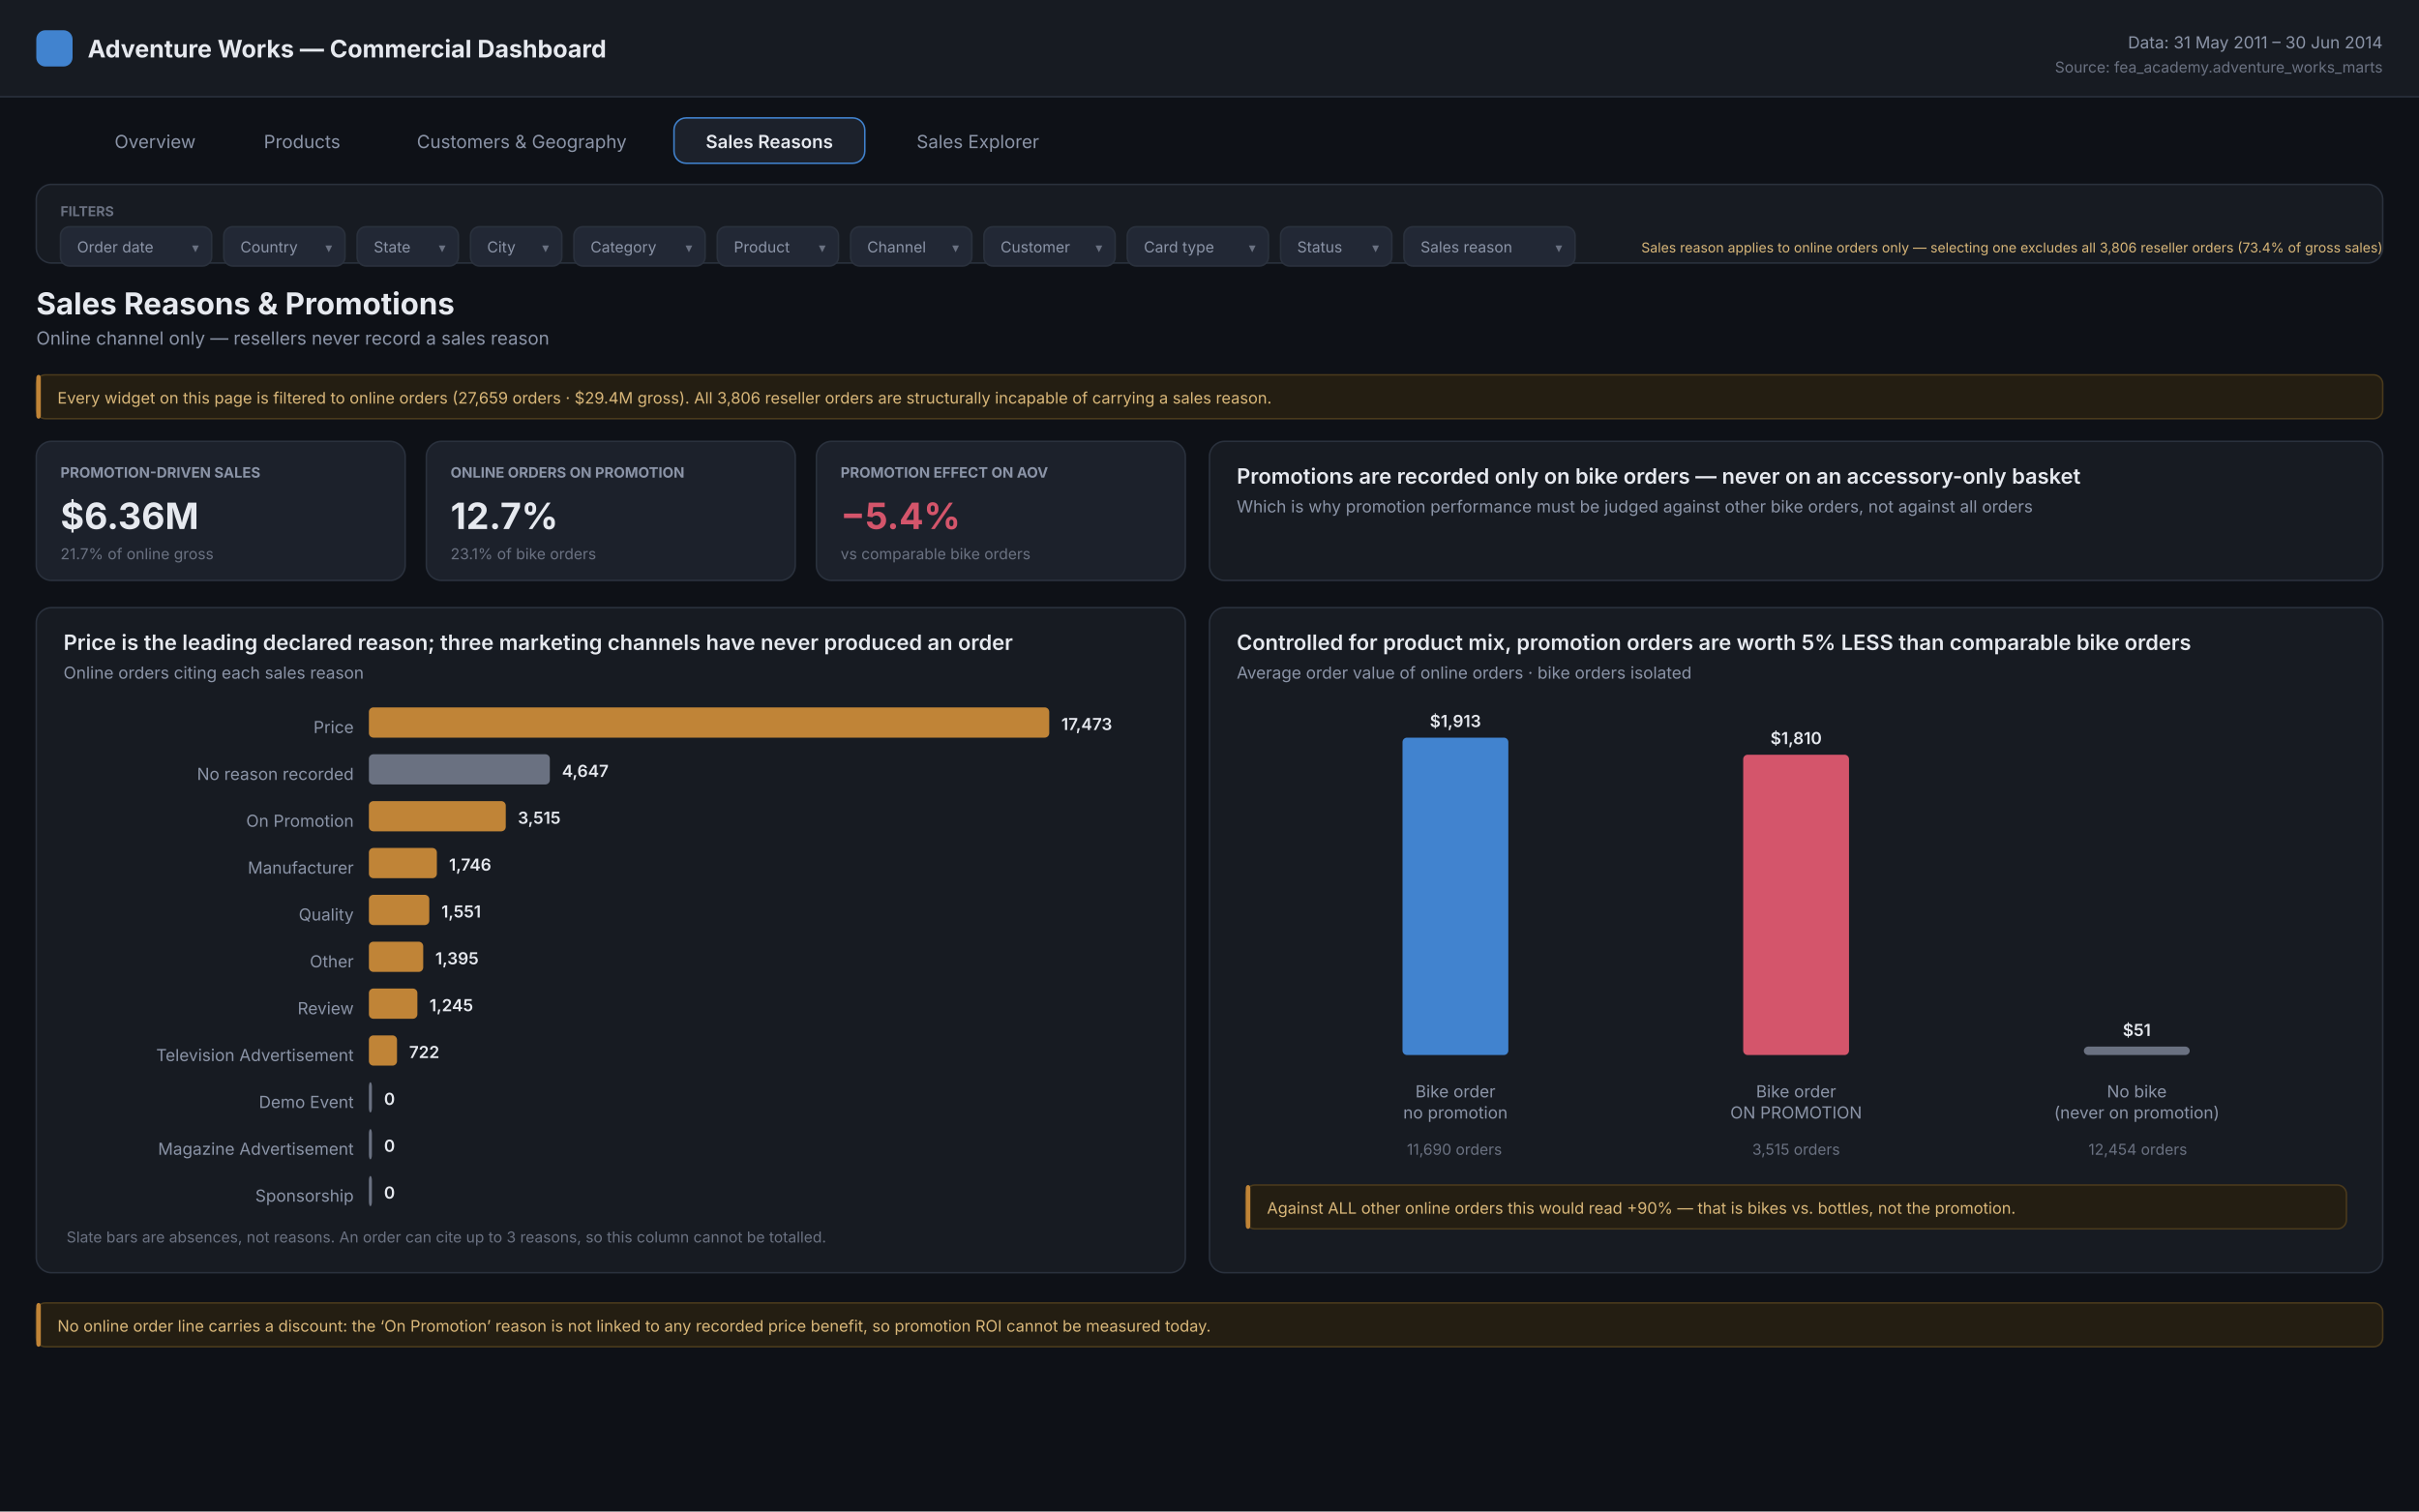
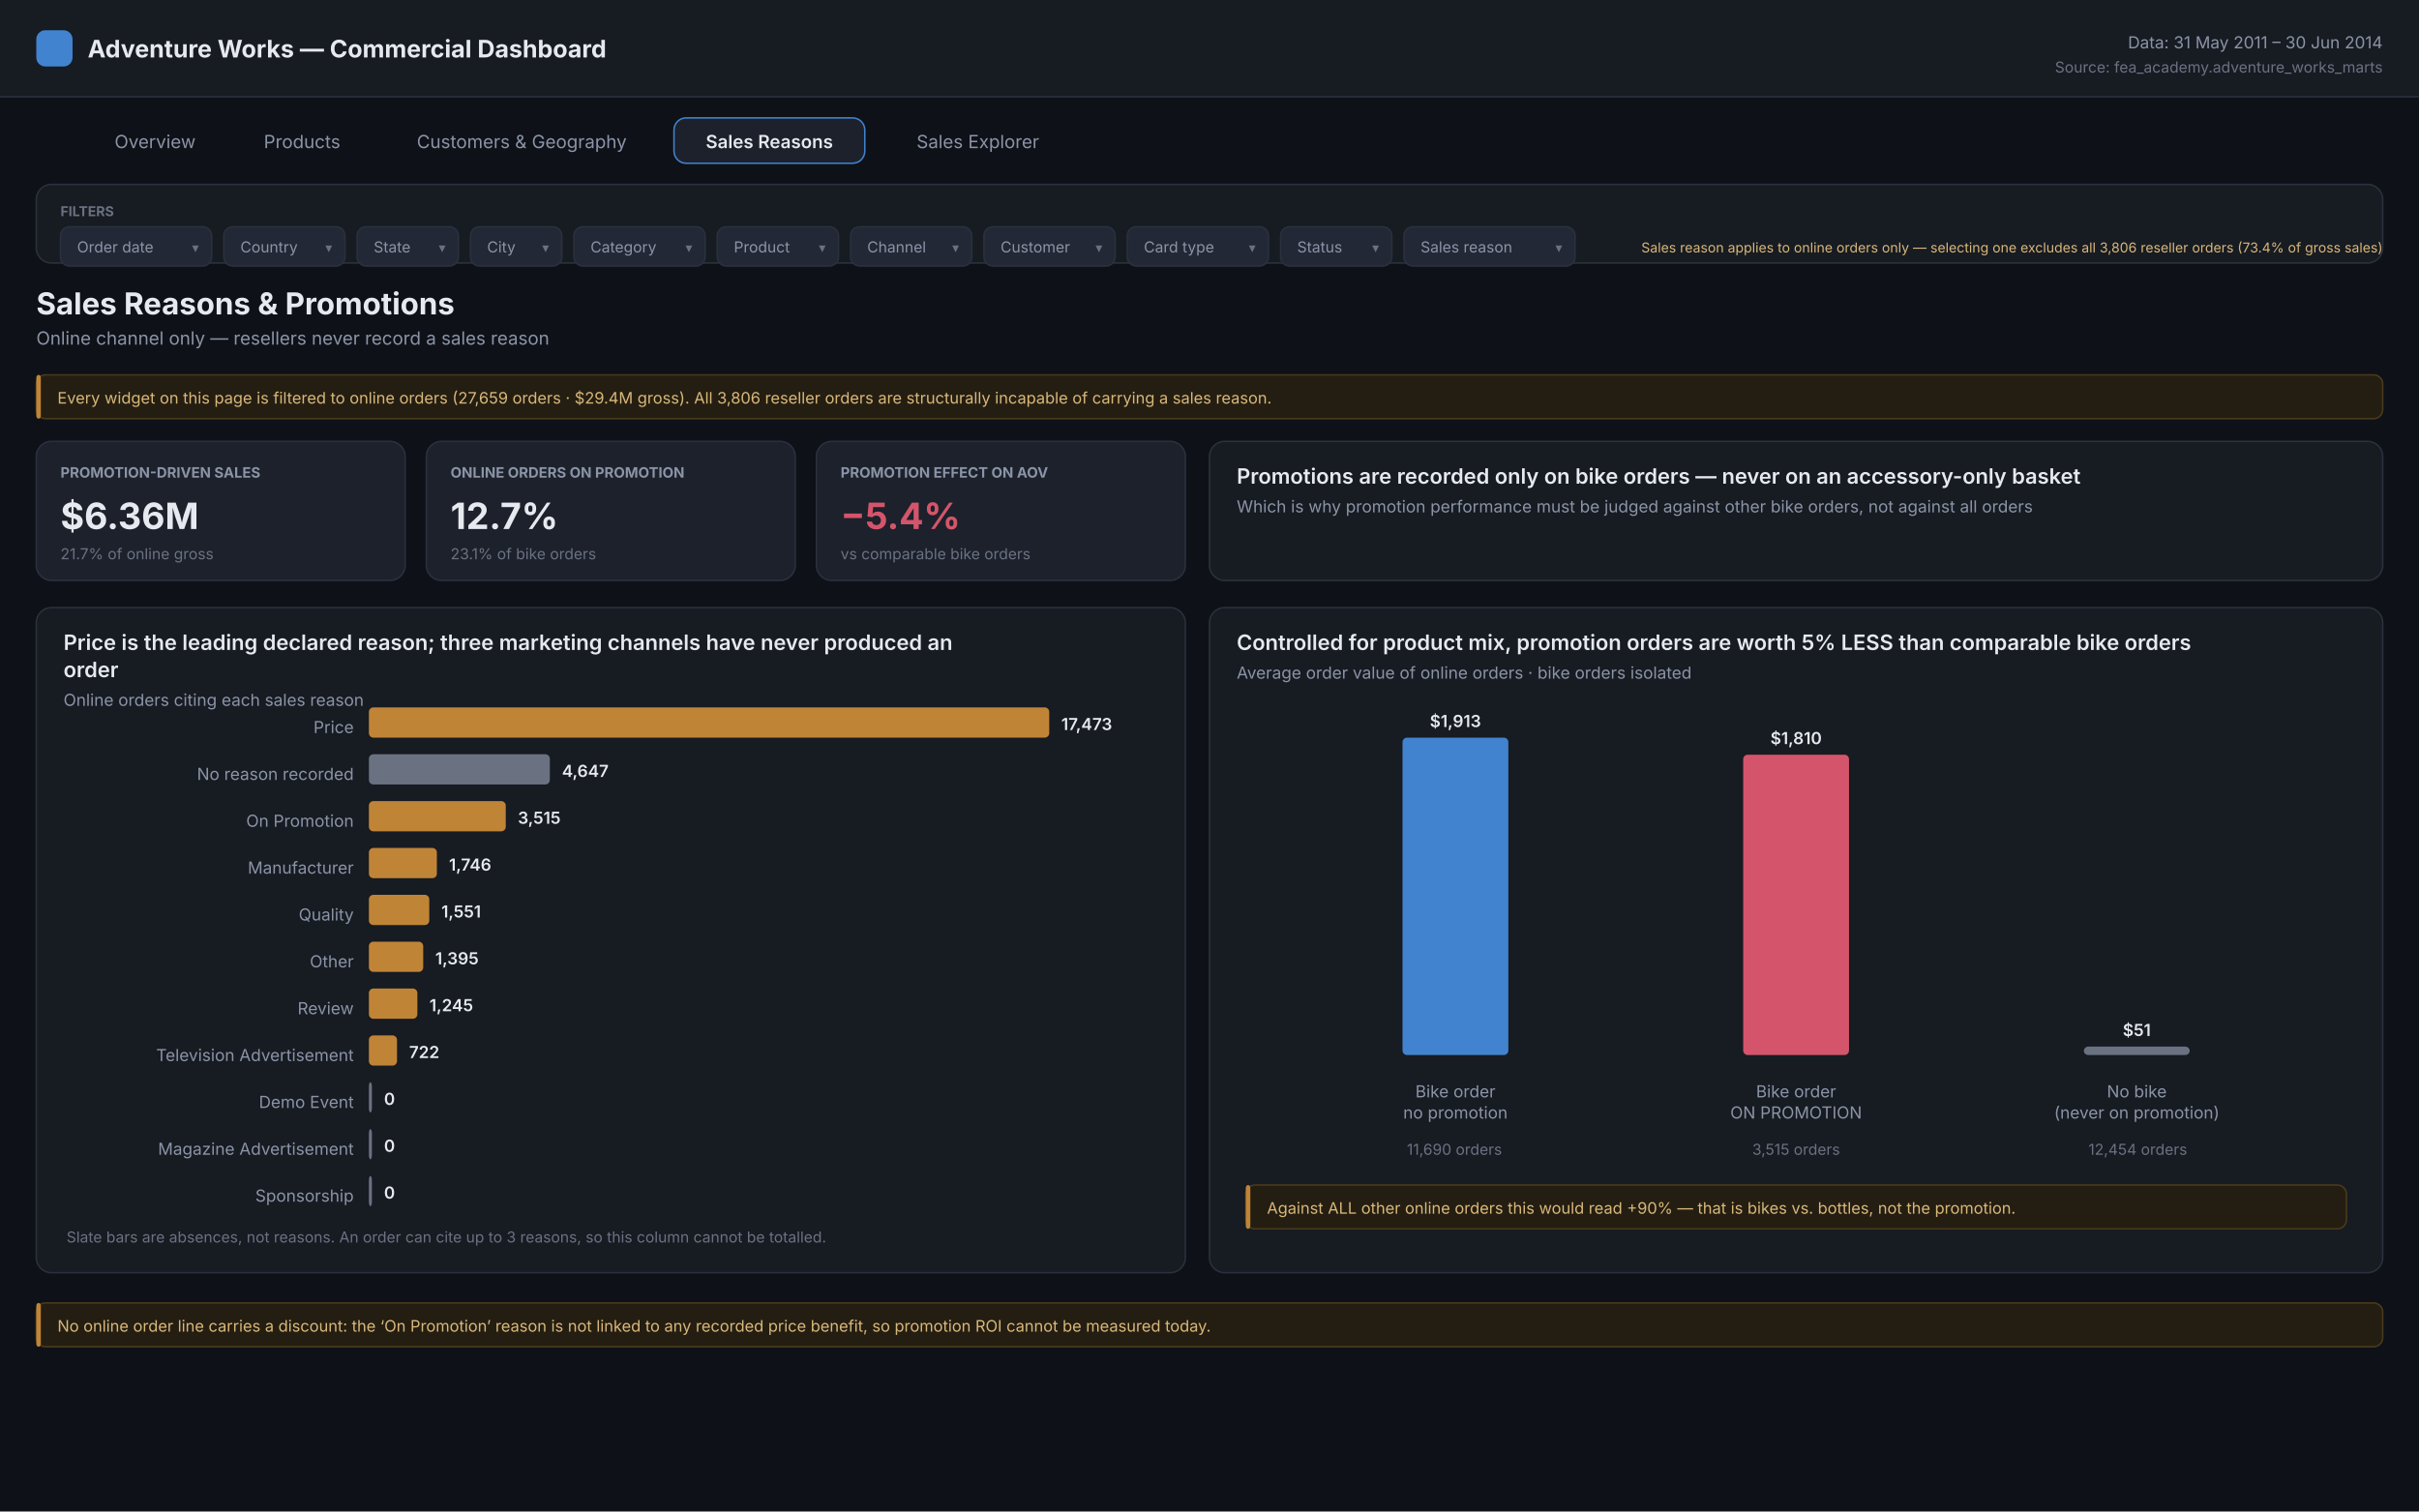
<svg xmlns="http://www.w3.org/2000/svg" width="1600" height="1000" viewBox="0 0 1600 1000">
  <rect x="0" y="0" width="1600" height="1000" rx="0" fill="#0E1117" opacity="1.0" />
  <rect x="0" y="0" width="1600" height="64" rx="0" fill="#171B22" opacity="1.0" />
  <line x1="0" y1="64" x2="1600" y2="64" stroke="#2A313D" stroke-width="1" />
  <rect x="24" y="20" width="24" height="24" rx="6" fill="#4183CF" opacity="1.0" />
  <text x="58" y="38" font-family="Inter, 'Segoe UI', Helvetica, Arial, sans-serif" font-size="16" fill="#E6E9EF" font-weight="700" text-anchor="start" opacity="1.0">Adventure Works — Commercial Dashboard</text>
  <text x="1576" y="32" font-family="Inter, 'Segoe UI', Helvetica, Arial, sans-serif" font-size="11" fill="#8B94A7" font-weight="400" text-anchor="end" opacity="1.0">Data: 31 May 2011 – 30 Jun 2014</text>
  <text x="1576" y="48" font-family="Inter, 'Segoe UI', Helvetica, Arial, sans-serif" font-size="10" fill="#6A7181" font-weight="400" text-anchor="end" opacity="1.0">Source: fea_academy.adventure_works_marts</text>
  <text x="102.6" y="98" font-family="Inter, 'Segoe UI', Helvetica, Arial, sans-serif" font-size="12" fill="#8B94A7" font-weight="400" text-anchor="middle" opacity="1.0">Overview</text>
  <text x="199.8" y="98" font-family="Inter, 'Segoe UI', Helvetica, Arial, sans-serif" font-size="12" fill="#8B94A7" font-weight="400" text-anchor="middle" opacity="1.0">Products</text>
  <text x="345.1" y="98" font-family="Inter, 'Segoe UI', Helvetica, Arial, sans-serif" font-size="12" fill="#8B94A7" font-weight="400" text-anchor="middle" opacity="1.0">Customers &amp; Geography</text>
  <rect x="445.8" y="78" width="126.2" height="30" rx="8" fill="#1C212B" stroke="#4183CF" stroke-width="1" opacity="1.0" />
  <text x="508.9" y="98" font-family="Inter, 'Segoe UI', Helvetica, Arial, sans-serif" font-size="12" fill="#E6E9EF" font-weight="600" text-anchor="middle" opacity="1.0">Sales Reasons</text>
  <text x="646.8" y="98" font-family="Inter, 'Segoe UI', Helvetica, Arial, sans-serif" font-size="12" fill="#8B94A7" font-weight="400" text-anchor="middle" opacity="1.0">Sales Explorer</text>
  <rect x="24" y="122" width="1552" height="52" rx="10" fill="#171B22" stroke="#2A313D" stroke-width="1" opacity="1.0" />
  <text x="40" y="143" font-family="Inter, 'Segoe UI', Helvetica, Arial, sans-serif" font-size="9" fill="#6A7181" font-weight="700" text-anchor="start" opacity="1.0">FILTERS</text>
  <rect x="40" y="152" width="100.0" height="0.1" rx="0" fill="#171B22" opacity="1.0" />
  <rect x="40" y="148" width="100.0" height="0.1" rx="0" fill="#171B22" opacity="1.0" />
  <rect x="148.0" y="152" width="80.2" height="0.1" rx="0" fill="#171B22" opacity="1.0" />
  <rect x="148.0" y="148" width="80.2" height="0.1" rx="0" fill="#171B22" opacity="1.0" />
  <rect x="236.2" y="152" width="67.0" height="0.1" rx="0" fill="#171B22" opacity="1.0" />
  <rect x="236.2" y="148" width="67.0" height="0.1" rx="0" fill="#171B22" opacity="1.0" />
  <rect x="311.2" y="152" width="60.4" height="0.1" rx="0" fill="#171B22" opacity="1.0" />
  <rect x="311.2" y="148" width="60.4" height="0.1" rx="0" fill="#171B22" opacity="1.0" />
  <rect x="379.6" y="152" width="86.8" height="0.1" rx="0" fill="#171B22" opacity="1.0" />
  <rect x="379.6" y="148" width="86.8" height="0.1" rx="0" fill="#171B22" opacity="1.0" />
  <rect x="474.4" y="152" width="80.2" height="0.1" rx="0" fill="#171B22" opacity="1.0" />
  <rect x="474.4" y="148" width="80.2" height="0.1" rx="0" fill="#171B22" opacity="1.0" />
  <rect x="562.6" y="152" width="80.2" height="0.1" rx="0" fill="#171B22" opacity="1.0" />
  <rect x="562.6" y="148" width="80.2" height="0.1" rx="0" fill="#171B22" opacity="1.0" />
  <rect x="650.8" y="152" width="86.8" height="0.1" rx="0" fill="#171B22" opacity="1.0" />
  <rect x="650.8" y="148" width="86.8" height="0.1" rx="0" fill="#171B22" opacity="1.0" />
  <rect x="745.6" y="152" width="93.4" height="0.1" rx="0" fill="#171B22" opacity="1.0" />
  <rect x="745.6" y="148" width="93.4" height="0.1" rx="0" fill="#171B22" opacity="1.0" />
  <rect x="847" y="152" width="73.6" height="0.1" rx="0" fill="#171B22" opacity="1.0" />
  <rect x="847" y="148" width="73.6" height="0.1" rx="0" fill="#171B22" opacity="1.0" />
  <rect x="928.6" y="152" width="113.2" height="0.1" rx="0" fill="#171B22" opacity="1.0" />
  <rect x="928.6" y="148" width="113.2" height="0.1" rx="0" fill="#171B22" opacity="1.0" />
  <rect x="40" y="150" width="100.0" height="26" rx="6" fill="#222835" stroke="#2A313D" stroke-width="1" opacity="1.0" />
  <text x="51" y="167" font-family="Inter, 'Segoe UI', Helvetica, Arial, sans-serif" font-size="10" fill="#8B94A7" font-weight="400" text-anchor="start" opacity="1.0">Order date</text>
  <text x="127.0" y="167" font-family="Inter, 'Segoe UI', Helvetica, Arial, sans-serif" font-size="9" fill="#6A7181" font-weight="400" text-anchor="start" opacity="1.0">▾</text>
  <rect x="148.0" y="150" width="80.2" height="26" rx="6" fill="#222835" stroke="#2A313D" stroke-width="1" opacity="1.0" />
  <text x="159.0" y="167" font-family="Inter, 'Segoe UI', Helvetica, Arial, sans-serif" font-size="10" fill="#8B94A7" font-weight="400" text-anchor="start" opacity="1.0">Country</text>
  <text x="215.2" y="167" font-family="Inter, 'Segoe UI', Helvetica, Arial, sans-serif" font-size="9" fill="#6A7181" font-weight="400" text-anchor="start" opacity="1.0">▾</text>
  <rect x="236.2" y="150" width="67.0" height="26" rx="6" fill="#222835" stroke="#2A313D" stroke-width="1" opacity="1.0" />
  <text x="247.2" y="167" font-family="Inter, 'Segoe UI', Helvetica, Arial, sans-serif" font-size="10" fill="#8B94A7" font-weight="400" text-anchor="start" opacity="1.0">State</text>
  <text x="290.2" y="167" font-family="Inter, 'Segoe UI', Helvetica, Arial, sans-serif" font-size="9" fill="#6A7181" font-weight="400" text-anchor="start" opacity="1.0">▾</text>
  <rect x="311.2" y="150" width="60.4" height="26" rx="6" fill="#222835" stroke="#2A313D" stroke-width="1" opacity="1.0" />
  <text x="322.2" y="167" font-family="Inter, 'Segoe UI', Helvetica, Arial, sans-serif" font-size="10" fill="#8B94A7" font-weight="400" text-anchor="start" opacity="1.0">City</text>
  <text x="358.6" y="167" font-family="Inter, 'Segoe UI', Helvetica, Arial, sans-serif" font-size="9" fill="#6A7181" font-weight="400" text-anchor="start" opacity="1.0">▾</text>
  <rect x="379.6" y="150" width="86.8" height="26" rx="6" fill="#222835" stroke="#2A313D" stroke-width="1" opacity="1.0" />
  <text x="390.6" y="167" font-family="Inter, 'Segoe UI', Helvetica, Arial, sans-serif" font-size="10" fill="#8B94A7" font-weight="400" text-anchor="start" opacity="1.0">Category</text>
  <text x="453.4" y="167" font-family="Inter, 'Segoe UI', Helvetica, Arial, sans-serif" font-size="9" fill="#6A7181" font-weight="400" text-anchor="start" opacity="1.0">▾</text>
  <rect x="474.4" y="150" width="80.2" height="26" rx="6" fill="#222835" stroke="#2A313D" stroke-width="1" opacity="1.0" />
  <text x="485.4" y="167" font-family="Inter, 'Segoe UI', Helvetica, Arial, sans-serif" font-size="10" fill="#8B94A7" font-weight="400" text-anchor="start" opacity="1.0">Product</text>
  <text x="541.6" y="167" font-family="Inter, 'Segoe UI', Helvetica, Arial, sans-serif" font-size="9" fill="#6A7181" font-weight="400" text-anchor="start" opacity="1.0">▾</text>
  <rect x="562.6" y="150" width="80.2" height="26" rx="6" fill="#222835" stroke="#2A313D" stroke-width="1" opacity="1.0" />
  <text x="573.6" y="167" font-family="Inter, 'Segoe UI', Helvetica, Arial, sans-serif" font-size="10" fill="#8B94A7" font-weight="400" text-anchor="start" opacity="1.0">Channel</text>
  <text x="629.8" y="167" font-family="Inter, 'Segoe UI', Helvetica, Arial, sans-serif" font-size="9" fill="#6A7181" font-weight="400" text-anchor="start" opacity="1.0">▾</text>
  <rect x="650.8" y="150" width="86.8" height="26" rx="6" fill="#222835" stroke="#2A313D" stroke-width="1" opacity="1.0" />
  <text x="661.8" y="167" font-family="Inter, 'Segoe UI', Helvetica, Arial, sans-serif" font-size="10" fill="#8B94A7" font-weight="400" text-anchor="start" opacity="1.0">Customer</text>
  <text x="724.6" y="167" font-family="Inter, 'Segoe UI', Helvetica, Arial, sans-serif" font-size="9" fill="#6A7181" font-weight="400" text-anchor="start" opacity="1.0">▾</text>
  <rect x="745.6" y="150" width="93.4" height="26" rx="6" fill="#222835" stroke="#2A313D" stroke-width="1" opacity="1.0" />
  <text x="756.6" y="167" font-family="Inter, 'Segoe UI', Helvetica, Arial, sans-serif" font-size="10" fill="#8B94A7" font-weight="400" text-anchor="start" opacity="1.0">Card type</text>
  <text x="826" y="167" font-family="Inter, 'Segoe UI', Helvetica, Arial, sans-serif" font-size="9" fill="#6A7181" font-weight="400" text-anchor="start" opacity="1.0">▾</text>
  <rect x="847" y="150" width="73.6" height="26" rx="6" fill="#222835" stroke="#2A313D" stroke-width="1" opacity="1.0" />
  <text x="858" y="167" font-family="Inter, 'Segoe UI', Helvetica, Arial, sans-serif" font-size="10" fill="#8B94A7" font-weight="400" text-anchor="start" opacity="1.0">Status</text>
  <text x="907.6" y="167" font-family="Inter, 'Segoe UI', Helvetica, Arial, sans-serif" font-size="9" fill="#6A7181" font-weight="400" text-anchor="start" opacity="1.0">▾</text>
  <rect x="928.6" y="150" width="113.2" height="26" rx="6" fill="#222835" stroke="#2A313D" stroke-width="1" opacity="1.0" />
  <text x="939.6" y="167" font-family="Inter, 'Segoe UI', Helvetica, Arial, sans-serif" font-size="10" fill="#8B94A7" font-weight="400" text-anchor="start" opacity="1.0">Sales reason</text>
  <text x="1028.8" y="167" font-family="Inter, 'Segoe UI', Helvetica, Arial, sans-serif" font-size="9" fill="#6A7181" font-weight="400" text-anchor="start" opacity="1.0">▾</text>
  <text x="1576" y="167" font-family="Inter, 'Segoe UI', Helvetica, Arial, sans-serif" font-size="9" fill="#D9B779" font-weight="400" text-anchor="end" opacity="1.0">Sales reason applies to online orders only — selecting one excludes all 3,806 reseller orders (73.4% of gross sales)</text>
  <text x="24" y="208" font-family="Inter, 'Segoe UI', Helvetica, Arial, sans-serif" font-size="20" fill="#E6E9EF" font-weight="700" text-anchor="start" opacity="1.0">Sales Reasons &amp; Promotions</text>
  <text x="24" y="228" font-family="Inter, 'Segoe UI', Helvetica, Arial, sans-serif" font-size="12" fill="#8B94A7" font-weight="400" text-anchor="start" opacity="1.0">Online channel only — resellers never record a sales reason</text>
  <rect x="24" y="248" width="1552" height="29" rx="6" fill="#241E12" stroke="#4A3A1C" stroke-width="1" opacity="1.0" />
  <rect x="24" y="248" width="3" height="29" rx="2" fill="#C08437" opacity="1.0" />
  <text x="38" y="267" font-family="Inter, 'Segoe UI', Helvetica, Arial, sans-serif" font-size="10.5" fill="#D9B779" font-weight="400" text-anchor="start" opacity="1.0">Every widget on this page is filtered to online orders (27,659 orders · $29.4M gross). All 3,806 reseller orders are structurally incapable of carrying a sales reason.</text>
  <rect x="24.0" y="292" width="244.0" height="92" rx="10" fill="#1C212B" stroke="#2A313D" stroke-width="1" opacity="1.0" />
  <text x="40.0" y="316" font-family="Inter, 'Segoe UI', Helvetica, Arial, sans-serif" font-size="9.5" fill="#8B94A7" font-weight="700" text-anchor="start" opacity="1.0">PROMOTION-DRIVEN SALES</text>
  <text x="40.0" y="350" font-family="Inter, 'Segoe UI', Helvetica, Arial, sans-serif" font-size="24" fill="#E6E9EF" font-weight="700" text-anchor="start" opacity="1.0">$6.36M</text>
  <text x="40.0" y="370" font-family="Inter, 'Segoe UI', Helvetica, Arial, sans-serif" font-size="10" fill="#6A7181" font-weight="400" text-anchor="start" opacity="1.0">21.7% of online gross</text>
  <rect x="282.0" y="292" width="244.0" height="92" rx="10" fill="#1C212B" stroke="#2A313D" stroke-width="1" opacity="1.0" />
  <text x="298.0" y="316" font-family="Inter, 'Segoe UI', Helvetica, Arial, sans-serif" font-size="9.5" fill="#8B94A7" font-weight="700" text-anchor="start" opacity="1.0">ONLINE ORDERS ON PROMOTION</text>
  <text x="298.0" y="350" font-family="Inter, 'Segoe UI', Helvetica, Arial, sans-serif" font-size="24" fill="#E6E9EF" font-weight="700" text-anchor="start" opacity="1.0">12.7%</text>
  <text x="298.0" y="370" font-family="Inter, 'Segoe UI', Helvetica, Arial, sans-serif" font-size="10" fill="#6A7181" font-weight="400" text-anchor="start" opacity="1.0">23.1% of bike orders</text>
  <rect x="540.0" y="292" width="244.0" height="92" rx="10" fill="#1C212B" stroke="#2A313D" stroke-width="1" opacity="1.0" />
  <text x="556.0" y="316" font-family="Inter, 'Segoe UI', Helvetica, Arial, sans-serif" font-size="9.5" fill="#8B94A7" font-weight="700" text-anchor="start" opacity="1.0">PROMOTION EFFECT ON AOV</text>
  <text x="556.0" y="350" font-family="Inter, 'Segoe UI', Helvetica, Arial, sans-serif" font-size="24" fill="#D4556B" font-weight="700" text-anchor="start" opacity="1.0">−5.4%</text>
  <text x="556.0" y="370" font-family="Inter, 'Segoe UI', Helvetica, Arial, sans-serif" font-size="10" fill="#6A7181" font-weight="400" text-anchor="start" opacity="1.0">vs comparable bike orders</text>
  <rect x="800" y="292" width="776" height="92" rx="10" fill="#171B22" stroke="#2A313D" stroke-width="1" opacity="1.0" />
  <text x="818" y="320" font-family="Inter, 'Segoe UI', Helvetica, Arial, sans-serif" font-size="14" fill="#E6E9EF" font-weight="600" text-anchor="start" opacity="1.0">Promotions are recorded only on bike orders — never on an accessory-only basket</text>
  <text x="818" y="339" font-family="Inter, 'Segoe UI', Helvetica, Arial, sans-serif" font-size="11" fill="#8B94A7" font-weight="400" text-anchor="start" opacity="1.0">Which is why promotion performance must be judged against other bike orders, not against all orders</text>
  <rect x="24" y="402" width="760" height="440" rx="10" fill="#171B22" stroke="#2A313D" stroke-width="1" opacity="1.0" />
-   <text x="42" y="430" font-family="Inter, 'Segoe UI', Helvetica, Arial, sans-serif" font-size="14" fill="#E6E9EF" font-weight="600" text-anchor="start" opacity="1.0">Price is the leading declared reason; three marketing channels have never produced an order</text>
-   <text x="42" y="449" font-family="Inter, 'Segoe UI', Helvetica, Arial, sans-serif" font-size="11" fill="#8B94A7" font-weight="400" text-anchor="start" opacity="1.0">Online orders citing each sales reason</text>
+   <text x="42" y="430" font-family="Inter, 'Segoe UI', Helvetica, Arial, sans-serif" font-size="14" fill="#E6E9EF" font-weight="600" text-anchor="start" opacity="1.0">Price is the leading declared reason; three marketing channels have never produced an</text>
+   <text x="42" y="448" font-family="Inter, 'Segoe UI', Helvetica, Arial, sans-serif" font-size="14" fill="#E6E9EF" font-weight="600" text-anchor="start" opacity="1.0">order</text>
+   <text x="42" y="467" font-family="Inter, 'Segoe UI', Helvetica, Arial, sans-serif" font-size="11" fill="#8B94A7" font-weight="400" text-anchor="start" opacity="1.0">Online orders citing each sales reason</text>
  <text x="234" y="485" font-family="Inter, 'Segoe UI', Helvetica, Arial, sans-serif" font-size="11" fill="#8B94A7" font-weight="400" text-anchor="end" opacity="1.0">Price</text>
  <rect x="244" y="468" width="450.0" height="20" rx="3" fill="#C08437" opacity="1.0" />
  <text x="702.0" y="483" font-family="Inter, 'Segoe UI', Helvetica, Arial, sans-serif" font-size="11" fill="#E6E9EF" font-weight="600" text-anchor="start" opacity="1.0">17,473</text>
  <text x="234" y="516" font-family="Inter, 'Segoe UI', Helvetica, Arial, sans-serif" font-size="11" fill="#8B94A7" font-weight="400" text-anchor="end" opacity="1.0">No reason recorded</text>
  <rect x="244" y="499" width="119.679" height="20" rx="3" fill="#6A7181" opacity="1.0" />
  <text x="371.679" y="514" font-family="Inter, 'Segoe UI', Helvetica, Arial, sans-serif" font-size="11" fill="#E6E9EF" font-weight="600" text-anchor="start" opacity="1.0">4,647</text>
  <text x="234" y="547" font-family="Inter, 'Segoe UI', Helvetica, Arial, sans-serif" font-size="11" fill="#8B94A7" font-weight="400" text-anchor="end" opacity="1.0">On Promotion</text>
  <rect x="244" y="530" width="90.525" height="20" rx="3" fill="#C08437" opacity="1.0" />
  <text x="342.525" y="545" font-family="Inter, 'Segoe UI', Helvetica, Arial, sans-serif" font-size="11" fill="#E6E9EF" font-weight="600" text-anchor="start" opacity="1.0">3,515</text>
  <text x="234" y="578" font-family="Inter, 'Segoe UI', Helvetica, Arial, sans-serif" font-size="11" fill="#8B94A7" font-weight="400" text-anchor="end" opacity="1.0">Manufacturer</text>
  <rect x="244" y="561" width="44.967" height="20" rx="3" fill="#C08437" opacity="1.0" />
  <text x="296.967" y="576" font-family="Inter, 'Segoe UI', Helvetica, Arial, sans-serif" font-size="11" fill="#E6E9EF" font-weight="600" text-anchor="start" opacity="1.0">1,746</text>
  <text x="234" y="609" font-family="Inter, 'Segoe UI', Helvetica, Arial, sans-serif" font-size="11" fill="#8B94A7" font-weight="400" text-anchor="end" opacity="1.0">Quality</text>
  <rect x="244" y="592" width="39.944" height="20" rx="3" fill="#C08437" opacity="1.0" />
  <text x="291.944" y="607" font-family="Inter, 'Segoe UI', Helvetica, Arial, sans-serif" font-size="11" fill="#E6E9EF" font-weight="600" text-anchor="start" opacity="1.0">1,551</text>
  <text x="234" y="640" font-family="Inter, 'Segoe UI', Helvetica, Arial, sans-serif" font-size="11" fill="#8B94A7" font-weight="400" text-anchor="end" opacity="1.0">Other</text>
  <rect x="244" y="623" width="35.927" height="20" rx="3" fill="#C08437" opacity="1.0" />
  <text x="287.927" y="638" font-family="Inter, 'Segoe UI', Helvetica, Arial, sans-serif" font-size="11" fill="#E6E9EF" font-weight="600" text-anchor="start" opacity="1.0">1,395</text>
  <text x="234" y="671" font-family="Inter, 'Segoe UI', Helvetica, Arial, sans-serif" font-size="11" fill="#8B94A7" font-weight="400" text-anchor="end" opacity="1.0">Review</text>
  <rect x="244" y="654" width="32.064" height="20" rx="3" fill="#C08437" opacity="1.0" />
  <text x="284.064" y="669" font-family="Inter, 'Segoe UI', Helvetica, Arial, sans-serif" font-size="11" fill="#E6E9EF" font-weight="600" text-anchor="start" opacity="1.0">1,245</text>
  <text x="234" y="702" font-family="Inter, 'Segoe UI', Helvetica, Arial, sans-serif" font-size="11" fill="#8B94A7" font-weight="400" text-anchor="end" opacity="1.0">Television Advertisement</text>
  <rect x="244" y="685" width="18.594" height="20" rx="3" fill="#C08437" opacity="1.0" />
  <text x="270.594" y="700" font-family="Inter, 'Segoe UI', Helvetica, Arial, sans-serif" font-size="11" fill="#E6E9EF" font-weight="600" text-anchor="start" opacity="1.0">722</text>
  <text x="234" y="733" font-family="Inter, 'Segoe UI', Helvetica, Arial, sans-serif" font-size="11" fill="#8B94A7" font-weight="400" text-anchor="end" opacity="1.0">Demo Event</text>
  <rect x="244" y="716" width="2" height="20" rx="3" fill="#6A7181" opacity="1.0" />
  <text x="254" y="731" font-family="Inter, 'Segoe UI', Helvetica, Arial, sans-serif" font-size="11" fill="#E6E9EF" font-weight="600" text-anchor="start" opacity="1.0">0</text>
  <text x="234" y="764" font-family="Inter, 'Segoe UI', Helvetica, Arial, sans-serif" font-size="11" fill="#8B94A7" font-weight="400" text-anchor="end" opacity="1.0">Magazine Advertisement</text>
  <rect x="244" y="747" width="2" height="20" rx="3" fill="#6A7181" opacity="1.0" />
  <text x="254" y="762" font-family="Inter, 'Segoe UI', Helvetica, Arial, sans-serif" font-size="11" fill="#E6E9EF" font-weight="600" text-anchor="start" opacity="1.0">0</text>
  <text x="234" y="795" font-family="Inter, 'Segoe UI', Helvetica, Arial, sans-serif" font-size="11" fill="#8B94A7" font-weight="400" text-anchor="end" opacity="1.0">Sponsorship</text>
  <rect x="244" y="778" width="2" height="20" rx="3" fill="#6A7181" opacity="1.0" />
  <text x="254" y="793" font-family="Inter, 'Segoe UI', Helvetica, Arial, sans-serif" font-size="11" fill="#E6E9EF" font-weight="600" text-anchor="start" opacity="1.0">0</text>
  <text x="44" y="822" font-family="Inter, 'Segoe UI', Helvetica, Arial, sans-serif" font-size="10" fill="#6A7181" font-weight="400" text-anchor="start" opacity="1.0">Slate bars are absences, not reasons. An order can cite up to 3 reasons, so this column cannot be totalled.</text>
  <rect x="800" y="402" width="776" height="440" rx="10" fill="#171B22" stroke="#2A313D" stroke-width="1" opacity="1.0" />
  <text x="818" y="430" font-family="Inter, 'Segoe UI', Helvetica, Arial, sans-serif" font-size="14" fill="#E6E9EF" font-weight="600" text-anchor="start" opacity="1.0">Controlled for product mix, promotion orders are worth 5% LESS than comparable bike orders</text>
  <text x="818" y="449" font-family="Inter, 'Segoe UI', Helvetica, Arial, sans-serif" font-size="11" fill="#8B94A7" font-weight="400" text-anchor="start" opacity="1.0">Average order value of online orders · bike orders isolated</text>
  <rect x="927.667" y="488.0" width="70" height="210.0" rx="3" fill="#4183CF" opacity="1.0" />
  <text x="962.667" y="481.0" font-family="Inter, 'Segoe UI', Helvetica, Arial, sans-serif" font-size="11" fill="#E6E9EF" font-weight="600" text-anchor="middle" opacity="1.0">$1,913</text>
  <text x="962.667" y="726" font-family="Inter, 'Segoe UI', Helvetica, Arial, sans-serif" font-size="11" fill="#8B94A7" font-weight="400" text-anchor="middle" opacity="1.0">Bike order</text>
  <text x="962.667" y="740" font-family="Inter, 'Segoe UI', Helvetica, Arial, sans-serif" font-size="11" fill="#8B94A7" font-weight="400" text-anchor="middle" opacity="1.0">no promotion</text>
  <rect x="1153.0" y="499.307" width="70" height="198.693" rx="3" fill="#D4556B" opacity="1.0" />
  <text x="1188.0" y="492.307" font-family="Inter, 'Segoe UI', Helvetica, Arial, sans-serif" font-size="11" fill="#E6E9EF" font-weight="600" text-anchor="middle" opacity="1.0">$1,810</text>
  <text x="1188.0" y="726" font-family="Inter, 'Segoe UI', Helvetica, Arial, sans-serif" font-size="11" fill="#8B94A7" font-weight="400" text-anchor="middle" opacity="1.0">Bike order</text>
  <text x="1188.0" y="740" font-family="Inter, 'Segoe UI', Helvetica, Arial, sans-serif" font-size="11" fill="#8B94A7" font-weight="400" text-anchor="middle" opacity="1.0">ON PROMOTION</text>
  <rect x="1378.333" y="692.401" width="70" height="5.599" rx="3" fill="#6A7181" opacity="1.0" />
  <text x="1413.333" y="685.401" font-family="Inter, 'Segoe UI', Helvetica, Arial, sans-serif" font-size="11" fill="#E6E9EF" font-weight="600" text-anchor="middle" opacity="1.0">$51</text>
  <text x="1413.333" y="726" font-family="Inter, 'Segoe UI', Helvetica, Arial, sans-serif" font-size="11" fill="#8B94A7" font-weight="400" text-anchor="middle" opacity="1.0">No bike</text>
  <text x="1413.333" y="740" font-family="Inter, 'Segoe UI', Helvetica, Arial, sans-serif" font-size="11" fill="#8B94A7" font-weight="400" text-anchor="middle" opacity="1.0">(never on promotion)</text>
  <text x="962" y="764" font-family="Inter, 'Segoe UI', Helvetica, Arial, sans-serif" font-size="10" fill="#6A7181" font-weight="400" text-anchor="middle" opacity="1.0">11,690 orders</text>
  <text x="1188" y="764" font-family="Inter, 'Segoe UI', Helvetica, Arial, sans-serif" font-size="10" fill="#6A7181" font-weight="400" text-anchor="middle" opacity="1.0">3,515 orders</text>
  <text x="1414" y="764" font-family="Inter, 'Segoe UI', Helvetica, Arial, sans-serif" font-size="10" fill="#6A7181" font-weight="400" text-anchor="middle" opacity="1.0">12,454 orders</text>
  <rect x="824" y="784" width="728" height="29" rx="6" fill="#241E12" stroke="#4A3A1C" stroke-width="1" opacity="1.0" />
  <rect x="824" y="784" width="3" height="29" rx="2" fill="#C08437" opacity="1.0" />
  <text x="838" y="803" font-family="Inter, 'Segoe UI', Helvetica, Arial, sans-serif" font-size="10.5" fill="#D9B779" font-weight="400" text-anchor="start" opacity="1.0">Against ALL other online orders this would read +90% — that is bikes vs. bottles, not the promotion.</text>
  <rect x="24" y="862" width="1552" height="29" rx="6" fill="#241E12" stroke="#4A3A1C" stroke-width="1" opacity="1.0" />
  <rect x="24" y="862" width="3" height="29" rx="2" fill="#C08437" opacity="1.0" />
  <text x="38" y="881" font-family="Inter, 'Segoe UI', Helvetica, Arial, sans-serif" font-size="10.5" fill="#D9B779" font-weight="400" text-anchor="start" opacity="1.0">No online order line carries a discount: the ‘On Promotion’ reason is not linked to any recorded price benefit, so promotion ROI cannot be measured today.</text>
</svg>
